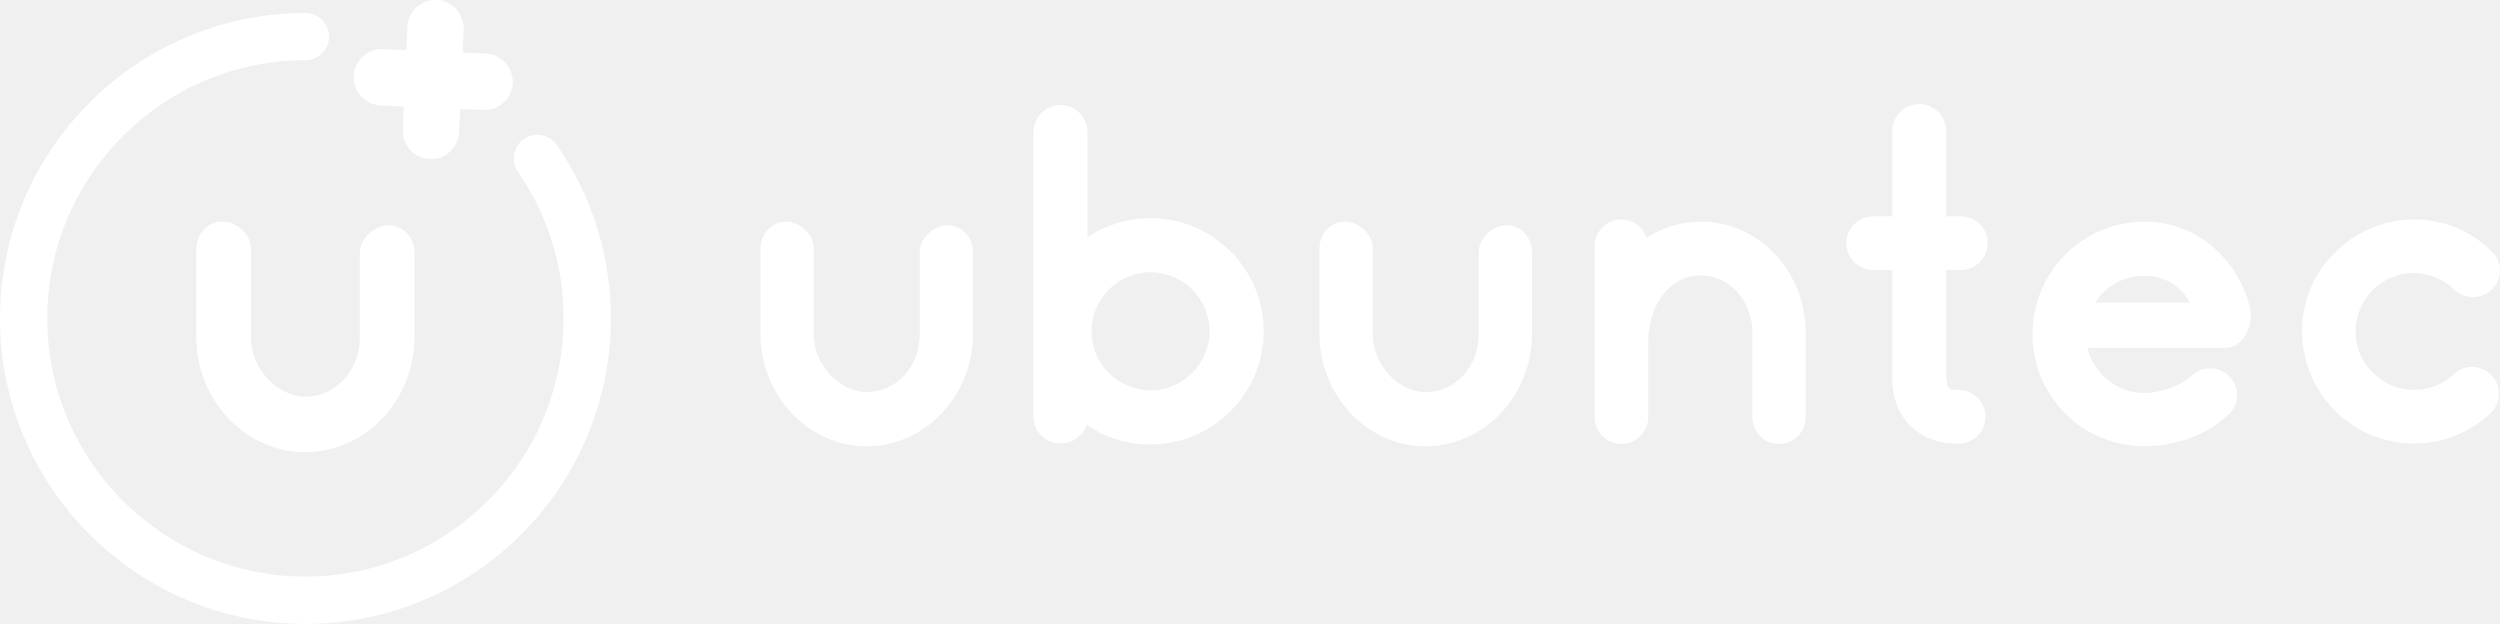
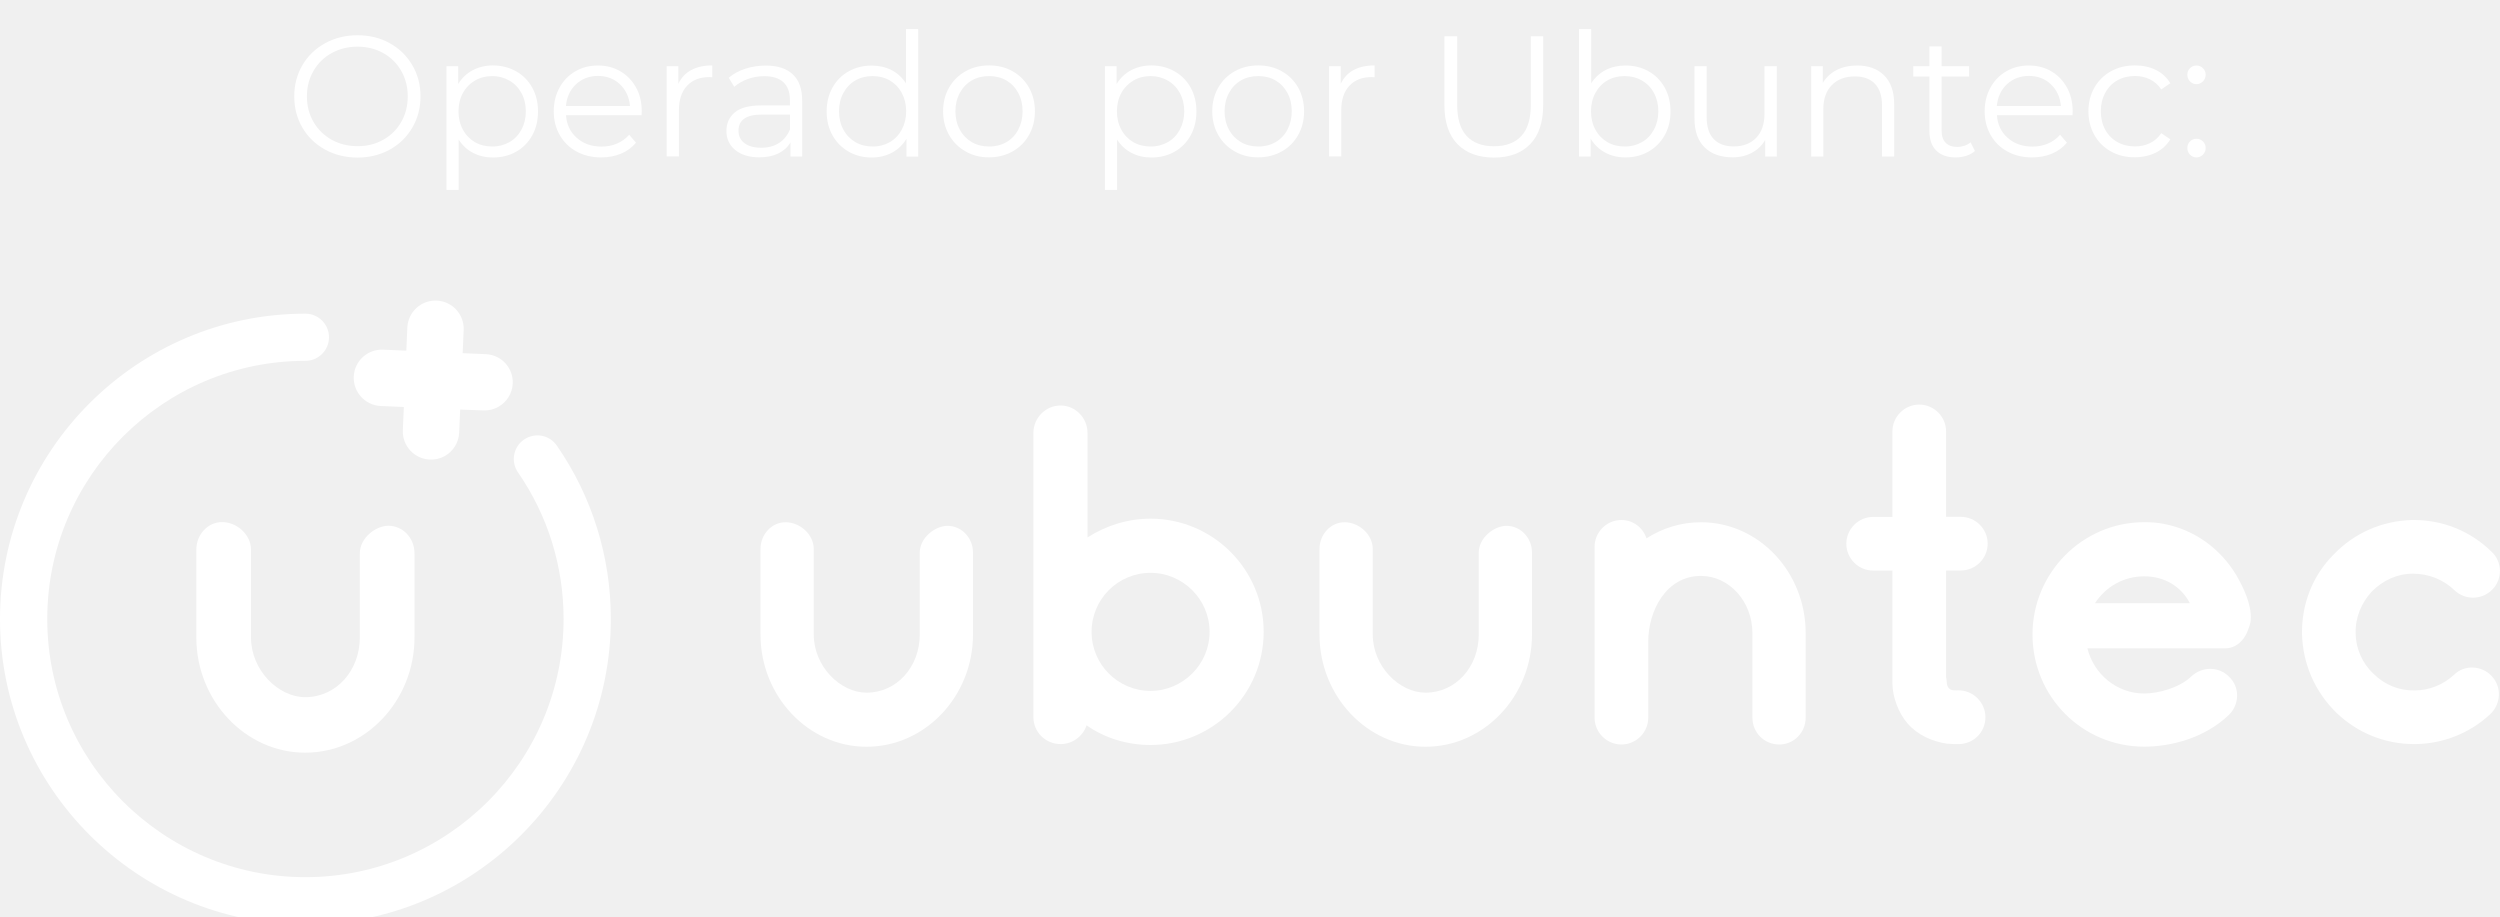
- <svg xmlns="http://www.w3.org/2000/svg" version="1.0" id="Capa_1" x="0px" y="0px" viewBox="0 0 300 74.87" style="enable-background:new 0 0 300 74.87;" xml:space="preserve">
+ <svg xmlns="http://www.w3.org/2000/svg" version="1.0" id="Capa_1" x="0px" y="0px" viewBox="0 0 300 110" style="enable-background:new 0 0 300 110;" xml:space="preserve">
  <style type="text/css">
	.st0{fill:#FFFFFF;}
</style>
  <g>
-     <path class="st0" d="M103.98,53.55c-6.98,0-12.72-6.06-12.72-13.47V29.82c0-1.77,1.34-3.22,3.01-3.22c1.72,0,3.38,1.45,3.38,3.22   v10.25c0,3.86,3.22,6.98,6.33,6.98c3.65,0,6.39-3.11,6.39-6.98v-9.82c0-1.82,1.88-3.22,3.33-3.22c1.66,0,3.06,1.4,3.06,3.22v9.82   C116.76,47.48,111.02,53.55,103.98,53.55" />
-     <path class="st0" d="M151.64,39.75c0,7.51-6.12,13.58-13.58,13.58c-2.85,0-5.53-0.86-7.67-2.36c-0.43,1.29-1.66,2.25-3.11,2.25   c-1.82,0-3.27-1.45-3.27-3.22V15.87c0-1.77,1.45-3.27,3.27-3.27c1.77,0,3.22,1.5,3.22,3.27v12.56c2.2-1.4,4.78-2.25,7.57-2.25   C145.52,26.18,151.64,32.24,151.64,39.75 M145.15,39.75c0-3.92-3.22-7.08-7.08-7.08c-3.92,0-7.08,3.17-7.08,7.08   c0,3.92,3.17,7.09,7.08,7.09C141.93,46.84,145.15,43.67,145.15,39.75" />
-     <path class="st0" d="M171.06,53.55c-6.98,0-12.72-6.06-12.72-13.47V29.82c0-1.77,1.34-3.22,3.01-3.22c1.72,0,3.38,1.45,3.38,3.22   v10.25c0,3.86,3.22,6.98,6.33,6.98c3.65,0,6.39-3.11,6.39-6.98v-9.82c0-1.82,1.88-3.22,3.33-3.22c1.66,0,3.06,1.4,3.06,3.22v9.82   C183.84,47.48,178.09,53.55,171.06,53.55" />
-     <path class="st0" d="M216.68,39.91v10.14c0,1.77-1.4,3.22-3.17,3.22c-1.82,0-3.22-1.45-3.22-3.22V39.91c0-3.81-2.79-6.87-6.17-6.87   c-4.19,0-6.33,4.19-6.33,7.89v9.12c0,1.77-1.45,3.22-3.22,3.22c-1.77,0-3.22-1.45-3.22-3.22v-20.5c0-1.77,1.45-3.22,3.22-3.22   c1.4,0,2.58,0.91,3.01,2.2c1.93-1.23,4.13-1.93,6.55-1.93C211.04,26.6,216.68,32.56,216.68,39.91" />
-     <path class="st0" d="M238.25,50.01c0,1.82-1.45,3.22-3.22,3.22c-0.48,0-0.91,0-1.4-0.05c-1.77-0.27-3.49-1.02-4.72-2.42   c-1.07-1.23-1.82-3.17-1.82-4.83V32.4h-2.31c-1.77,0-3.22-1.45-3.22-3.22c0-1.77,1.45-3.22,3.22-3.22h2.31V15.71   c0-1.77,1.45-3.22,3.22-3.22c1.77,0,3.22,1.45,3.22,3.22v10.25h1.77c1.77,0,3.22,1.45,3.22,3.22c0,1.77-1.45,3.22-3.22,3.22h-1.77   v12.77c0.11,0.43,0,1.07,0.38,1.4c0.27,0.27,0.75,0.21,1.13,0.21C236.8,46.78,238.25,48.23,238.25,50.01" />
-     <path class="st0" d="M267.02,41.74h-16.53c0.75,3.06,3.49,5.42,6.82,5.42c1.72,0,4.24-0.7,5.64-2.04c1.29-1.23,3.33-1.23,4.56,0.05   c1.29,1.23,1.24,3.33-0.05,4.56c-2.95,2.84-7.08,3.81-10.14,3.81c-7.46,0-13.42-6.01-13.42-13.47c0-7.35,5.96-13.47,13.42-13.47   c0.8,0,1.56,0.05,2.36,0.21c3.65,0.7,6.76,2.95,8.69,6.17c0.86,1.5,1.82,3.49,1.72,5.26c0,0.48-0.22,1.02-0.43,1.56   C269.22,40.83,268.3,41.74,267.02,41.74 M251.4,36.32h11.38c-1.07-2.04-3.06-3.22-5.47-3.22C254.83,33.1,252.69,34.33,251.4,36.32" />
-     <path class="st0" d="M289.71,53.22c-3.54,0-6.82-1.34-9.34-3.76c-2.58-2.52-4.03-5.85-4.13-9.45c-0.05-3.54,1.23-6.98,3.81-9.55   c2.47-2.58,5.8-4.03,9.39-4.13c3.6-0.05,6.98,1.29,9.55,3.81c1.29,1.18,1.34,3.27,0.11,4.51c-1.23,1.29-3.27,1.34-4.56,0.11   c-1.34-1.29-3.11-1.99-4.99-1.99c-1.88,0-3.6,0.8-4.94,2.15c-1.23,1.34-1.99,3.11-1.93,4.99c0,1.83,0.81,3.65,2.15,4.88   c1.34,1.34,3.11,2.04,4.94,1.99c1.77,0,3.44-0.7,4.72-1.88c1.23-1.23,3.33-1.13,4.51,0.16c1.23,1.29,1.13,3.33-0.16,4.56   c-2.41,2.25-5.58,3.54-8.91,3.6H289.71z" />
-     <path class="st0" d="M36.65,74.87C16.44,74.87,0,58.43,0,38.22S16.44,1.57,36.65,1.57c1.56,0,2.83,1.27,2.83,2.83   c0,1.56-1.27,2.83-2.83,2.83c-17.08,0-30.98,13.9-30.98,30.98c0,17.08,13.9,30.98,30.98,30.98c17.08,0,30.98-13.9,30.98-30.98   c0-6.33-1.89-12.41-5.47-17.59c-0.89-1.29-0.57-3.05,0.72-3.94c1.29-0.89,3.05-0.57,3.94,0.72c4.24,6.13,6.48,13.33,6.48,20.81   C73.3,58.43,56.86,74.87,36.65,74.87" />
-     <path class="st0" d="M36.62,54.26c-7.16,0-13.06-6.23-13.06-13.83V29.9c0-1.82,1.38-3.31,3.09-3.31c1.76,0,3.47,1.49,3.47,3.31   v10.53c0,3.97,3.31,7.17,6.5,7.17c3.75,0,6.56-3.2,6.56-7.17V30.34c0-1.87,1.93-3.31,3.42-3.31c1.71,0,3.14,1.43,3.14,3.31v10.09   C49.74,48.03,43.84,54.26,36.62,54.26" />
-     <path class="st0" d="M58.3,6.43l-2.78-0.12l0.12-2.78c0.08-1.87-1.36-3.44-3.23-3.53c-1.87-0.08-3.44,1.36-3.53,3.23l-0.12,2.78   l-2.78-0.12c-1.87-0.08-3.45,1.36-3.53,3.23c-0.08,1.86,1.36,3.44,3.23,3.53l2.78,0.12l-0.12,2.78c-0.08,1.87,1.36,3.44,3.23,3.53   c0.64,0.03,1.25-0.12,1.78-0.41c1-0.55,1.69-1.59,1.75-2.81l0.12-2.78L58,13.19c0.64,0.03,1.25-0.12,1.78-0.42   c1-0.55,1.69-1.59,1.75-2.81C61.61,8.1,60.17,6.52,58.3,6.43" />
+     <path class="st0" d="M103.98,89.61c-6.98,0-12.72-6.06-12.72-13.47V65.89c0-1.77,1.34-3.22,3.01-3.22c1.72,0,3.38,1.45,3.38,3.22   v10.25c0,3.86,3.22,6.98,6.33,6.98c3.65,0,6.39-3.11,6.39-6.98v-9.82c0-1.82,1.88-3.22,3.33-3.22c1.66,0,3.06,1.4,3.06,3.22v9.82   C116.76,83.55,111.02,89.61,103.98,89.61" />
+     <path class="st0" d="M151.64,75.82c0,7.51-6.12,13.58-13.58,13.58c-2.85,0-5.53-0.86-7.67-2.36c-0.43,1.29-1.66,2.25-3.11,2.25   c-1.82,0-3.27-1.45-3.27-3.22V51.93c0-1.77,1.45-3.27,3.27-3.27c1.77,0,3.22,1.5,3.22,3.27v12.56c2.2-1.4,4.78-2.25,7.57-2.25   C145.52,62.24,151.64,68.3,151.64,75.82 M145.15,75.82c0-3.92-3.22-7.08-7.08-7.08c-3.92,0-7.08,3.17-7.08,7.08   c0,3.92,3.17,7.09,7.08,7.09C141.93,82.9,145.15,79.74,145.15,75.82" />
+     <path class="st0" d="M171.06,89.61c-6.98,0-12.72-6.06-12.72-13.47V65.89c0-1.77,1.34-3.22,3.01-3.22c1.72,0,3.38,1.45,3.38,3.22   v10.25c0,3.86,3.22,6.98,6.33,6.98c3.65,0,6.39-3.11,6.39-6.98v-9.82c0-1.82,1.88-3.22,3.33-3.22c1.66,0,3.06,1.4,3.06,3.22v9.82   C183.84,83.55,178.09,89.61,171.06,89.61" />
+     <path class="st0" d="M216.68,75.98v10.14c0,1.77-1.4,3.22-3.17,3.22c-1.82,0-3.22-1.45-3.22-3.22V75.98c0-3.81-2.79-6.87-6.17-6.87   c-4.19,0-6.33,4.19-6.33,7.89v9.12c0,1.77-1.45,3.22-3.22,3.22c-1.77,0-3.22-1.45-3.22-3.22v-20.5c0-1.77,1.45-3.22,3.22-3.22   c1.4,0,2.58,0.91,3.01,2.2c1.93-1.23,4.13-1.93,6.55-1.93C211.04,62.67,216.68,68.63,216.68,75.98" />
+     <path class="st0" d="M238.25,86.07c0,1.82-1.45,3.22-3.22,3.22c-0.48,0-0.91,0-1.4-0.05c-1.77-0.27-3.49-1.02-4.72-2.42   c-1.07-1.23-1.82-3.17-1.82-4.83V68.47h-2.31c-1.77,0-3.22-1.45-3.22-3.22c0-1.77,1.45-3.22,3.22-3.22h2.31V51.77   c0-1.77,1.45-3.22,3.22-3.22c1.77,0,3.22,1.45,3.22,3.22v10.25h1.77c1.77,0,3.22,1.45,3.22,3.22c0,1.77-1.45,3.22-3.22,3.22h-1.77   v12.77c0.11,0.43,0,1.07,0.38,1.4c0.27,0.27,0.75,0.21,1.13,0.21C236.8,82.85,238.25,84.3,238.25,86.07" />
+     <path class="st0" d="M267.02,77.8h-16.53c0.75,3.06,3.49,5.42,6.82,5.42c1.72,0,4.24-0.7,5.64-2.04c1.29-1.23,3.33-1.23,4.56,0.05   c1.29,1.23,1.24,3.33-0.05,4.56c-2.95,2.84-7.08,3.81-10.14,3.81c-7.46,0-13.42-6.01-13.42-13.47c0-7.35,5.96-13.47,13.42-13.47   c0.8,0,1.56,0.05,2.36,0.21c3.65,0.7,6.76,2.95,8.69,6.17c0.86,1.5,1.82,3.49,1.72,5.26c0,0.48-0.22,1.02-0.43,1.56   C269.22,76.89,268.3,77.8,267.02,77.8 M251.4,72.38h11.38c-1.07-2.04-3.06-3.22-5.47-3.22C254.83,69.16,252.69,70.4,251.4,72.38" />
+     <path class="st0" d="M289.71,89.29c-3.54,0-6.82-1.34-9.34-3.76c-2.58-2.52-4.03-5.85-4.13-9.45c-0.05-3.54,1.23-6.98,3.81-9.55   c2.47-2.58,5.8-4.03,9.39-4.13c3.6-0.05,6.98,1.29,9.55,3.81c1.29,1.18,1.34,3.27,0.11,4.51c-1.23,1.29-3.27,1.34-4.56,0.11   c-1.34-1.29-3.11-1.99-4.99-1.99c-1.88,0-3.6,0.8-4.94,2.15c-1.23,1.34-1.99,3.11-1.93,4.99c0,1.83,0.81,3.65,2.15,4.88   c1.34,1.34,3.11,2.04,4.94,1.99c1.77,0,3.44-0.7,4.72-1.88c1.23-1.23,3.33-1.13,4.51,0.16c1.23,1.29,1.13,3.33-0.16,4.56   c-2.41,2.25-5.58,3.54-8.91,3.6H289.71z" />
+     <path class="st0" d="M36.65,110.94C16.44,110.94,0,94.49,0,74.29s16.44-36.65,36.65-36.65c1.56,0,2.83,1.27,2.83,2.83   c0,1.56-1.27,2.83-2.83,2.83c-17.08,0-30.98,13.9-30.98,30.98c0,17.08,13.9,30.98,30.98,30.98c17.08,0,30.98-13.9,30.98-30.98   c0-6.33-1.89-12.41-5.47-17.59c-0.89-1.29-0.57-3.05,0.72-3.94c1.29-0.89,3.05-0.57,3.94,0.72c4.24,6.13,6.48,13.33,6.48,20.81   C73.3,94.49,56.86,110.94,36.65,110.94" />
+     <path class="st0" d="M36.62,90.32c-7.16,0-13.06-6.23-13.06-13.83V65.96c0-1.82,1.38-3.31,3.09-3.31c1.76,0,3.47,1.49,3.47,3.31   v10.53c0,3.97,3.31,7.17,6.5,7.17c3.75,0,6.56-3.2,6.56-7.17V66.4c0-1.87,1.93-3.31,3.42-3.31c1.71,0,3.14,1.43,3.14,3.31v10.09   C49.74,84.09,43.84,90.32,36.62,90.32" />
+     <path class="st0" d="M58.3,42.5l-2.78-0.12l0.12-2.78c0.08-1.87-1.36-3.44-3.23-3.53c-1.87-0.08-3.44,1.36-3.53,3.23l-0.12,2.78   l-2.78-0.12c-1.87-0.08-3.45,1.36-3.53,3.23c-0.08,1.86,1.36,3.44,3.23,3.53l2.78,0.12l-0.12,2.78c-0.08,1.87,1.36,3.44,3.23,3.53   c0.64,0.03,1.25-0.12,1.78-0.41c1-0.55,1.69-1.59,1.75-2.81l0.12-2.78L58,49.25c0.64,0.03,1.25-0.12,1.78-0.42   c1-0.55,1.69-1.59,1.75-2.81C61.61,44.16,60.17,42.58,58.3,42.5" />
+   </g>
+   <g>
+     <path class="st0" d="M39.01,17.95c-1.16-0.64-2.07-1.52-2.72-2.63c-0.65-1.11-0.98-2.36-0.98-3.75s0.33-2.64,0.98-3.75   c0.65-1.11,1.56-1.99,2.72-2.63c1.16-0.64,2.46-0.96,3.89-0.96c1.43,0,2.72,0.31,3.86,0.95c1.15,0.63,2.05,1.51,2.71,2.63   c0.66,1.12,0.99,2.37,0.99,3.76s-0.33,2.64-0.99,3.76c-0.66,1.12-1.56,2-2.71,2.63c-1.15,0.63-2.44,0.95-3.86,0.95   C41.47,18.9,40.17,18.59,39.01,17.95z M45.99,16.77c0.92-0.51,1.64-1.23,2.16-2.14c0.52-0.91,0.78-1.93,0.78-3.06   s-0.26-2.15-0.78-3.06c-0.52-0.91-1.24-1.63-2.16-2.14c-0.92-0.51-1.95-0.77-3.09-0.77c-1.14,0-2.17,0.26-3.1,0.77   s-1.66,1.23-2.18,2.14c-0.53,0.91-0.79,1.93-0.79,3.06s0.26,2.15,0.79,3.06c0.53,0.91,1.26,1.63,2.18,2.14s1.96,0.77,3.1,0.77   C44.04,17.55,45.07,17.29,45.99,16.77z" />
+     <path class="st0" d="M61.92,8.55c0.82,0.46,1.47,1.11,1.94,1.95c0.47,0.84,0.7,1.79,0.7,2.87c0,1.09-0.23,2.05-0.7,2.89   c-0.47,0.84-1.11,1.49-1.93,1.95c-0.82,0.46-1.74,0.69-2.77,0.69c-0.88,0-1.67-0.18-2.38-0.55c-0.71-0.36-1.29-0.9-1.74-1.6v6.04   h-1.46V7.94h1.4v2.14c0.44-0.71,1.02-1.27,1.74-1.65c0.72-0.38,1.54-0.58,2.44-0.58C60.18,7.86,61.1,8.09,61.92,8.55z M61.12,17.06   c0.62-0.35,1.1-0.85,1.45-1.5c0.35-0.65,0.53-1.38,0.53-2.2c0-0.83-0.18-1.56-0.53-2.2c-0.35-0.64-0.83-1.14-1.45-1.49   c-0.62-0.36-1.31-0.54-2.06-0.54c-0.77,0-1.46,0.18-2.07,0.54c-0.61,0.36-1.09,0.85-1.44,1.49c-0.35,0.64-0.53,1.37-0.53,2.2   c0,0.82,0.18,1.56,0.53,2.2c0.35,0.65,0.83,1.14,1.44,1.5c0.61,0.35,1.3,0.52,2.07,0.52C59.81,17.59,60.5,17.41,61.12,17.06z" />
+     <path class="st0" d="M76.99,13.82h-9.07c0.08,1.13,0.51,2.04,1.3,2.73c0.78,0.69,1.77,1.04,2.97,1.04c0.67,0,1.29-0.12,1.85-0.36   c0.56-0.24,1.05-0.59,1.46-1.06l0.82,0.95c-0.48,0.58-1.08,1.02-1.8,1.32c-0.72,0.3-1.52,0.45-2.38,0.45   c-1.11,0-2.1-0.24-2.96-0.71c-0.86-0.47-1.53-1.13-2.01-1.97c-0.48-0.84-0.72-1.79-0.72-2.84c0-1.06,0.23-2.01,0.69-2.85   c0.46-0.84,1.09-1.49,1.9-1.96c0.8-0.47,1.71-0.7,2.71-0.7s1.9,0.23,2.7,0.7c0.8,0.47,1.42,1.12,1.88,1.95s0.68,1.78,0.68,2.86   L76.99,13.82z M69.12,10.11c-0.71,0.67-1.11,1.54-1.21,2.61h7.69c-0.1-1.07-0.5-1.94-1.21-2.61c-0.71-0.67-1.59-1-2.65-1   C70.71,9.12,69.83,9.45,69.12,10.11z" />
+     <path class="st0" d="M82.94,8.41c0.68-0.37,1.52-0.56,2.53-0.56v1.42l-0.35-0.02c-1.14,0-2.03,0.35-2.68,1.05   c-0.65,0.7-0.97,1.68-0.97,2.95v5.52H80V7.94h1.4v2.12C81.74,9.34,82.25,8.78,82.94,8.41z" />
+     <path class="st0" d="M95.13,8.92c0.76,0.71,1.13,1.75,1.13,3.14v6.72h-1.4v-1.69c-0.33,0.56-0.81,1-1.45,1.32   c-0.64,0.31-1.4,0.47-2.28,0.47c-1.21,0-2.17-0.29-2.89-0.87c-0.71-0.58-1.07-1.34-1.07-2.29c0-0.92,0.33-1.66,1-2.23   c0.67-0.56,1.73-0.84,3.18-0.84h3.44V12c0-0.93-0.26-1.65-0.78-2.13c-0.52-0.49-1.29-0.73-2.29-0.73c-0.69,0-1.35,0.11-1.98,0.34   c-0.63,0.23-1.18,0.54-1.63,0.94l-0.66-1.09c0.55-0.47,1.21-0.83,1.98-1.08c0.77-0.25,1.58-0.38,2.43-0.38   C93.29,7.86,94.37,8.21,95.13,8.92z M93.48,17.16c0.59-0.38,1.03-0.92,1.32-1.64v-1.77h-3.4c-1.85,0-2.78,0.65-2.78,1.94   c0,0.63,0.24,1.13,0.72,1.49c0.48,0.36,1.15,0.55,2.02,0.55C92.18,17.73,92.89,17.54,93.48,17.16z" />
+     <path class="st0" d="M110.18,3.49v15.3h-1.4v-2.14c-0.44,0.73-1.02,1.28-1.74,1.67c-0.72,0.38-1.54,0.58-2.44,0.58   c-1.02,0-1.94-0.23-2.76-0.7c-0.82-0.47-1.47-1.12-1.94-1.96c-0.47-0.84-0.7-1.79-0.7-2.86c0-1.07,0.23-2.03,0.7-2.87   s1.11-1.49,1.94-1.95c0.82-0.46,1.74-0.69,2.76-0.69c0.88,0,1.67,0.18,2.38,0.54c0.71,0.36,1.29,0.9,1.74,1.6V3.49H110.18z    M106.77,17.06c0.61-0.35,1.09-0.85,1.44-1.5c0.35-0.65,0.53-1.38,0.53-2.2c0-0.83-0.18-1.56-0.53-2.21   c-0.35-0.65-0.83-1.14-1.44-1.5c-0.61-0.35-1.3-0.52-2.05-0.52c-0.77,0-1.46,0.17-2.07,0.52c-0.61,0.35-1.09,0.85-1.44,1.5   c-0.35,0.65-0.53,1.38-0.53,2.21c0,0.82,0.18,1.56,0.53,2.2c0.35,0.65,0.83,1.14,1.44,1.5c0.61,0.35,1.3,0.52,2.07,0.52   C105.47,17.59,106.15,17.41,106.77,17.06z" />
+     <path class="st0" d="M115.87,18.17c-0.84-0.47-1.5-1.13-1.98-1.97c-0.48-0.84-0.72-1.79-0.72-2.84c0-1.06,0.24-2.01,0.72-2.85   c0.48-0.84,1.14-1.49,1.98-1.96c0.84-0.47,1.78-0.7,2.82-0.7c1.04,0,1.99,0.23,2.82,0.7c0.84,0.47,1.49,1.12,1.97,1.96   c0.47,0.84,0.71,1.79,0.71,2.85c0,1.06-0.24,2.01-0.71,2.84c-0.47,0.84-1.13,1.5-1.97,1.97c-0.84,0.47-1.78,0.71-2.82,0.71   C117.64,18.89,116.7,18.65,115.87,18.17z M120.76,17.06c0.61-0.35,1.09-0.85,1.43-1.5c0.34-0.65,0.52-1.38,0.52-2.2   c0-0.83-0.17-1.56-0.52-2.21s-0.82-1.14-1.43-1.5c-0.61-0.35-1.3-0.52-2.07-0.52c-0.77,0-1.46,0.17-2.07,0.52   c-0.61,0.35-1.09,0.85-1.44,1.5c-0.35,0.65-0.53,1.38-0.53,2.21c0,0.82,0.18,1.56,0.53,2.2c0.35,0.65,0.83,1.14,1.44,1.5   c0.61,0.35,1.3,0.52,2.07,0.52C119.46,17.59,120.15,17.41,120.76,17.06z" />
+     <path class="st0" d="M140.93,8.55c0.82,0.46,1.47,1.11,1.94,1.95s0.7,1.79,0.7,2.87c0,1.09-0.23,2.05-0.7,2.89   c-0.47,0.84-1.11,1.49-1.93,1.95c-0.82,0.46-1.74,0.69-2.77,0.69c-0.88,0-1.67-0.18-2.38-0.55c-0.71-0.36-1.29-0.9-1.74-1.6v6.04   h-1.46V7.94h1.4v2.14c0.44-0.71,1.02-1.27,1.74-1.65c0.72-0.38,1.54-0.58,2.44-0.58C139.19,7.86,140.11,8.09,140.93,8.55z    M140.13,17.06c0.62-0.35,1.1-0.85,1.45-1.5c0.35-0.65,0.53-1.38,0.53-2.2c0-0.83-0.18-1.56-0.53-2.2   c-0.35-0.64-0.83-1.14-1.45-1.49c-0.62-0.36-1.31-0.54-2.06-0.54c-0.77,0-1.46,0.18-2.07,0.54c-0.61,0.36-1.09,0.85-1.44,1.49   c-0.35,0.64-0.53,1.37-0.53,2.2c0,0.82,0.18,1.56,0.53,2.2c0.35,0.65,0.83,1.14,1.44,1.5c0.61,0.35,1.3,0.52,2.07,0.52   C138.82,17.59,139.51,17.41,140.13,17.06z" />
+     <path class="st0" d="M148.17,18.17c-0.84-0.47-1.5-1.13-1.98-1.97c-0.48-0.84-0.72-1.79-0.72-2.84c0-1.06,0.24-2.01,0.72-2.85   c0.48-0.84,1.14-1.49,1.98-1.96c0.84-0.47,1.78-0.7,2.82-0.7c1.04,0,1.99,0.23,2.82,0.7c0.84,0.47,1.49,1.12,1.97,1.96   c0.47,0.84,0.71,1.79,0.71,2.85c0,1.06-0.24,2.01-0.71,2.84c-0.47,0.84-1.13,1.5-1.97,1.97c-0.84,0.47-1.78,0.71-2.82,0.71   C149.95,18.89,149,18.65,148.17,18.17z M153.06,17.06c0.61-0.35,1.09-0.85,1.43-1.5c0.34-0.65,0.52-1.38,0.52-2.2   c0-0.83-0.17-1.56-0.52-2.21s-0.82-1.14-1.43-1.5c-0.61-0.35-1.3-0.52-2.07-0.52c-0.77,0-1.46,0.17-2.07,0.52   c-0.61,0.35-1.09,0.85-1.44,1.5c-0.35,0.65-0.53,1.38-0.53,2.21c0,0.82,0.18,1.56,0.53,2.2c0.35,0.65,0.83,1.14,1.44,1.5   c0.61,0.35,1.3,0.52,2.07,0.52C151.76,17.59,152.45,17.41,153.06,17.06z" />
+     <path class="st0" d="M162.42,8.41c0.68-0.37,1.52-0.56,2.53-0.56v1.42l-0.35-0.02c-1.14,0-2.03,0.35-2.68,1.05   c-0.65,0.7-0.97,1.68-0.97,2.95v5.52h-1.46V7.94h1.4v2.12C161.23,9.34,161.74,8.78,162.42,8.41z" />
+     <path class="st0" d="M174.9,17.3c-1.04-1.07-1.57-2.63-1.57-4.68V4.35h1.53v8.21c0,1.68,0.38,2.93,1.13,3.75   c0.76,0.82,1.85,1.24,3.28,1.24c1.44,0,2.54-0.41,3.3-1.24c0.76-0.82,1.13-2.08,1.13-3.75V4.35h1.48v8.27   c0,2.05-0.52,3.61-1.56,4.68c-1.04,1.07-2.49,1.61-4.36,1.61C177.4,18.9,175.95,18.37,174.9,17.3z" />
+     <path class="st0" d="M197.82,8.55c0.82,0.46,1.47,1.11,1.94,1.95s0.7,1.79,0.7,2.87c0,1.07-0.23,2.03-0.7,2.86   c-0.47,0.84-1.11,1.49-1.94,1.96c-0.82,0.47-1.75,0.7-2.76,0.7c-0.91,0-1.72-0.19-2.44-0.58c-0.72-0.39-1.3-0.94-1.74-1.67v2.14   h-1.4V3.49h1.46V10c0.45-0.7,1.03-1.23,1.74-1.6c0.71-0.36,1.5-0.54,2.38-0.54C196.08,7.86,197,8.09,197.82,8.55z M197.02,17.06   c0.62-0.35,1.1-0.85,1.45-1.5c0.35-0.65,0.53-1.38,0.53-2.2c0-0.83-0.18-1.56-0.53-2.21s-0.83-1.14-1.45-1.5   c-0.62-0.35-1.31-0.52-2.06-0.52c-0.77,0-1.46,0.17-2.07,0.52c-0.61,0.35-1.09,0.85-1.44,1.5c-0.35,0.65-0.53,1.38-0.53,2.21   c0,0.82,0.18,1.56,0.53,2.2c0.35,0.65,0.83,1.14,1.44,1.5c0.61,0.35,1.3,0.52,2.07,0.52C195.71,17.59,196.4,17.41,197.02,17.06z" />
+     <path class="st0" d="M213.22,7.94v10.84h-1.4V16.8c-0.38,0.66-0.91,1.17-1.59,1.53c-0.67,0.36-1.44,0.55-2.31,0.55   c-1.42,0-2.53-0.39-3.35-1.18c-0.82-0.79-1.23-1.95-1.23-3.47V7.94h1.46v6.14c0,1.14,0.28,2.01,0.84,2.6   c0.56,0.59,1.37,0.89,2.41,0.89c1.14,0,2.04-0.35,2.7-1.04c0.66-0.69,0.99-1.66,0.99-2.9V7.94H213.22z" />
+     <path class="st0" d="M226.09,9.04c0.8,0.79,1.21,1.94,1.21,3.45v6.29h-1.46v-6.14c0-1.13-0.28-1.98-0.84-2.58   c-0.56-0.59-1.37-0.89-2.41-0.89c-1.17,0-2.09,0.35-2.77,1.04c-0.68,0.7-1.02,1.65-1.02,2.88v5.69h-1.46V7.94h1.4v2   c0.4-0.66,0.95-1.17,1.66-1.54c0.71-0.36,1.53-0.54,2.46-0.54C224.21,7.86,225.29,8.25,226.09,9.04z" />
+     <path class="st0" d="M236.99,18.12c-0.28,0.25-0.61,0.44-1.02,0.57c-0.41,0.13-0.83,0.2-1.27,0.2c-1.02,0-1.8-0.28-2.35-0.82   c-0.55-0.55-0.82-1.33-0.82-2.33V9.18h-1.94V7.94h1.94V5.57h1.46v2.37h3.3v1.24h-3.3v6.47c0,0.65,0.16,1.14,0.48,1.47   c0.32,0.34,0.79,0.51,1.39,0.51c0.3,0,0.59-0.05,0.88-0.14c0.28-0.1,0.52-0.23,0.73-0.41L236.99,18.12z" />
+     <path class="st0" d="M248.7,13.82h-9.07c0.08,1.13,0.51,2.04,1.3,2.73c0.78,0.69,1.77,1.04,2.97,1.04c0.67,0,1.29-0.12,1.85-0.36   c0.56-0.24,1.05-0.59,1.46-1.06l0.82,0.95c-0.48,0.58-1.08,1.02-1.8,1.32c-0.72,0.3-1.52,0.45-2.38,0.45   c-1.11,0-2.1-0.24-2.96-0.71c-0.86-0.47-1.53-1.13-2.01-1.97c-0.48-0.84-0.72-1.79-0.72-2.84c0-1.06,0.23-2.01,0.69-2.85   c0.46-0.84,1.09-1.49,1.9-1.96c0.8-0.47,1.71-0.7,2.71-0.7s1.9,0.23,2.7,0.7c0.8,0.47,1.42,1.12,1.88,1.95   c0.45,0.83,0.68,1.78,0.68,2.86L248.7,13.82z M240.83,10.11c-0.71,0.67-1.11,1.54-1.21,2.61h7.69c-0.1-1.07-0.5-1.94-1.21-2.61   c-0.71-0.67-1.59-1-2.65-1C242.42,9.12,241.54,9.45,240.83,10.11z" />
+     <path class="st0" d="M253.32,18.18c-0.85-0.47-1.51-1.12-1.99-1.97c-0.48-0.85-0.72-1.8-0.72-2.85c0-1.06,0.24-2.01,0.72-2.85   c0.48-0.84,1.14-1.49,1.99-1.96c0.84-0.47,1.8-0.7,2.88-0.7c0.93,0,1.77,0.18,2.5,0.54c0.73,0.36,1.32,0.9,1.74,1.6l-1.09,0.74   c-0.36-0.54-0.81-0.94-1.36-1.21c-0.55-0.27-1.15-0.4-1.79-0.4c-0.78,0-1.49,0.17-2.11,0.52c-0.63,0.35-1.11,0.85-1.46,1.5   c-0.35,0.65-0.53,1.38-0.53,2.21c0,0.84,0.18,1.58,0.53,2.22c0.35,0.64,0.84,1.13,1.46,1.48c0.62,0.35,1.33,0.52,2.11,0.52   c0.65,0,1.24-0.13,1.79-0.39c0.55-0.26,1-0.66,1.36-1.2l1.09,0.74c-0.43,0.7-1.01,1.23-1.75,1.6c-0.74,0.36-1.57,0.55-2.49,0.55   C255.13,18.89,254.17,18.65,253.32,18.18z" />
+     <path class="st0" d="M262.8,9.77c-0.21-0.22-0.32-0.49-0.32-0.8c0-0.32,0.11-0.58,0.32-0.79c0.21-0.21,0.47-0.32,0.77-0.32   c0.3,0,0.56,0.1,0.78,0.32c0.22,0.21,0.33,0.48,0.33,0.79c0,0.31-0.11,0.58-0.33,0.8c-0.22,0.22-0.48,0.33-0.78,0.33   C263.28,10.1,263.02,9.99,262.8,9.77z M262.8,18.56c-0.21-0.22-0.32-0.49-0.32-0.8c0-0.32,0.11-0.58,0.32-0.79s0.47-0.32,0.77-0.32   c0.3,0,0.56,0.1,0.78,0.32c0.22,0.21,0.33,0.48,0.33,0.79c0,0.31-0.11,0.58-0.33,0.8c-0.22,0.22-0.48,0.33-0.78,0.33   C263.28,18.89,263.02,18.78,262.8,18.56z" />
  </g>
</svg>
